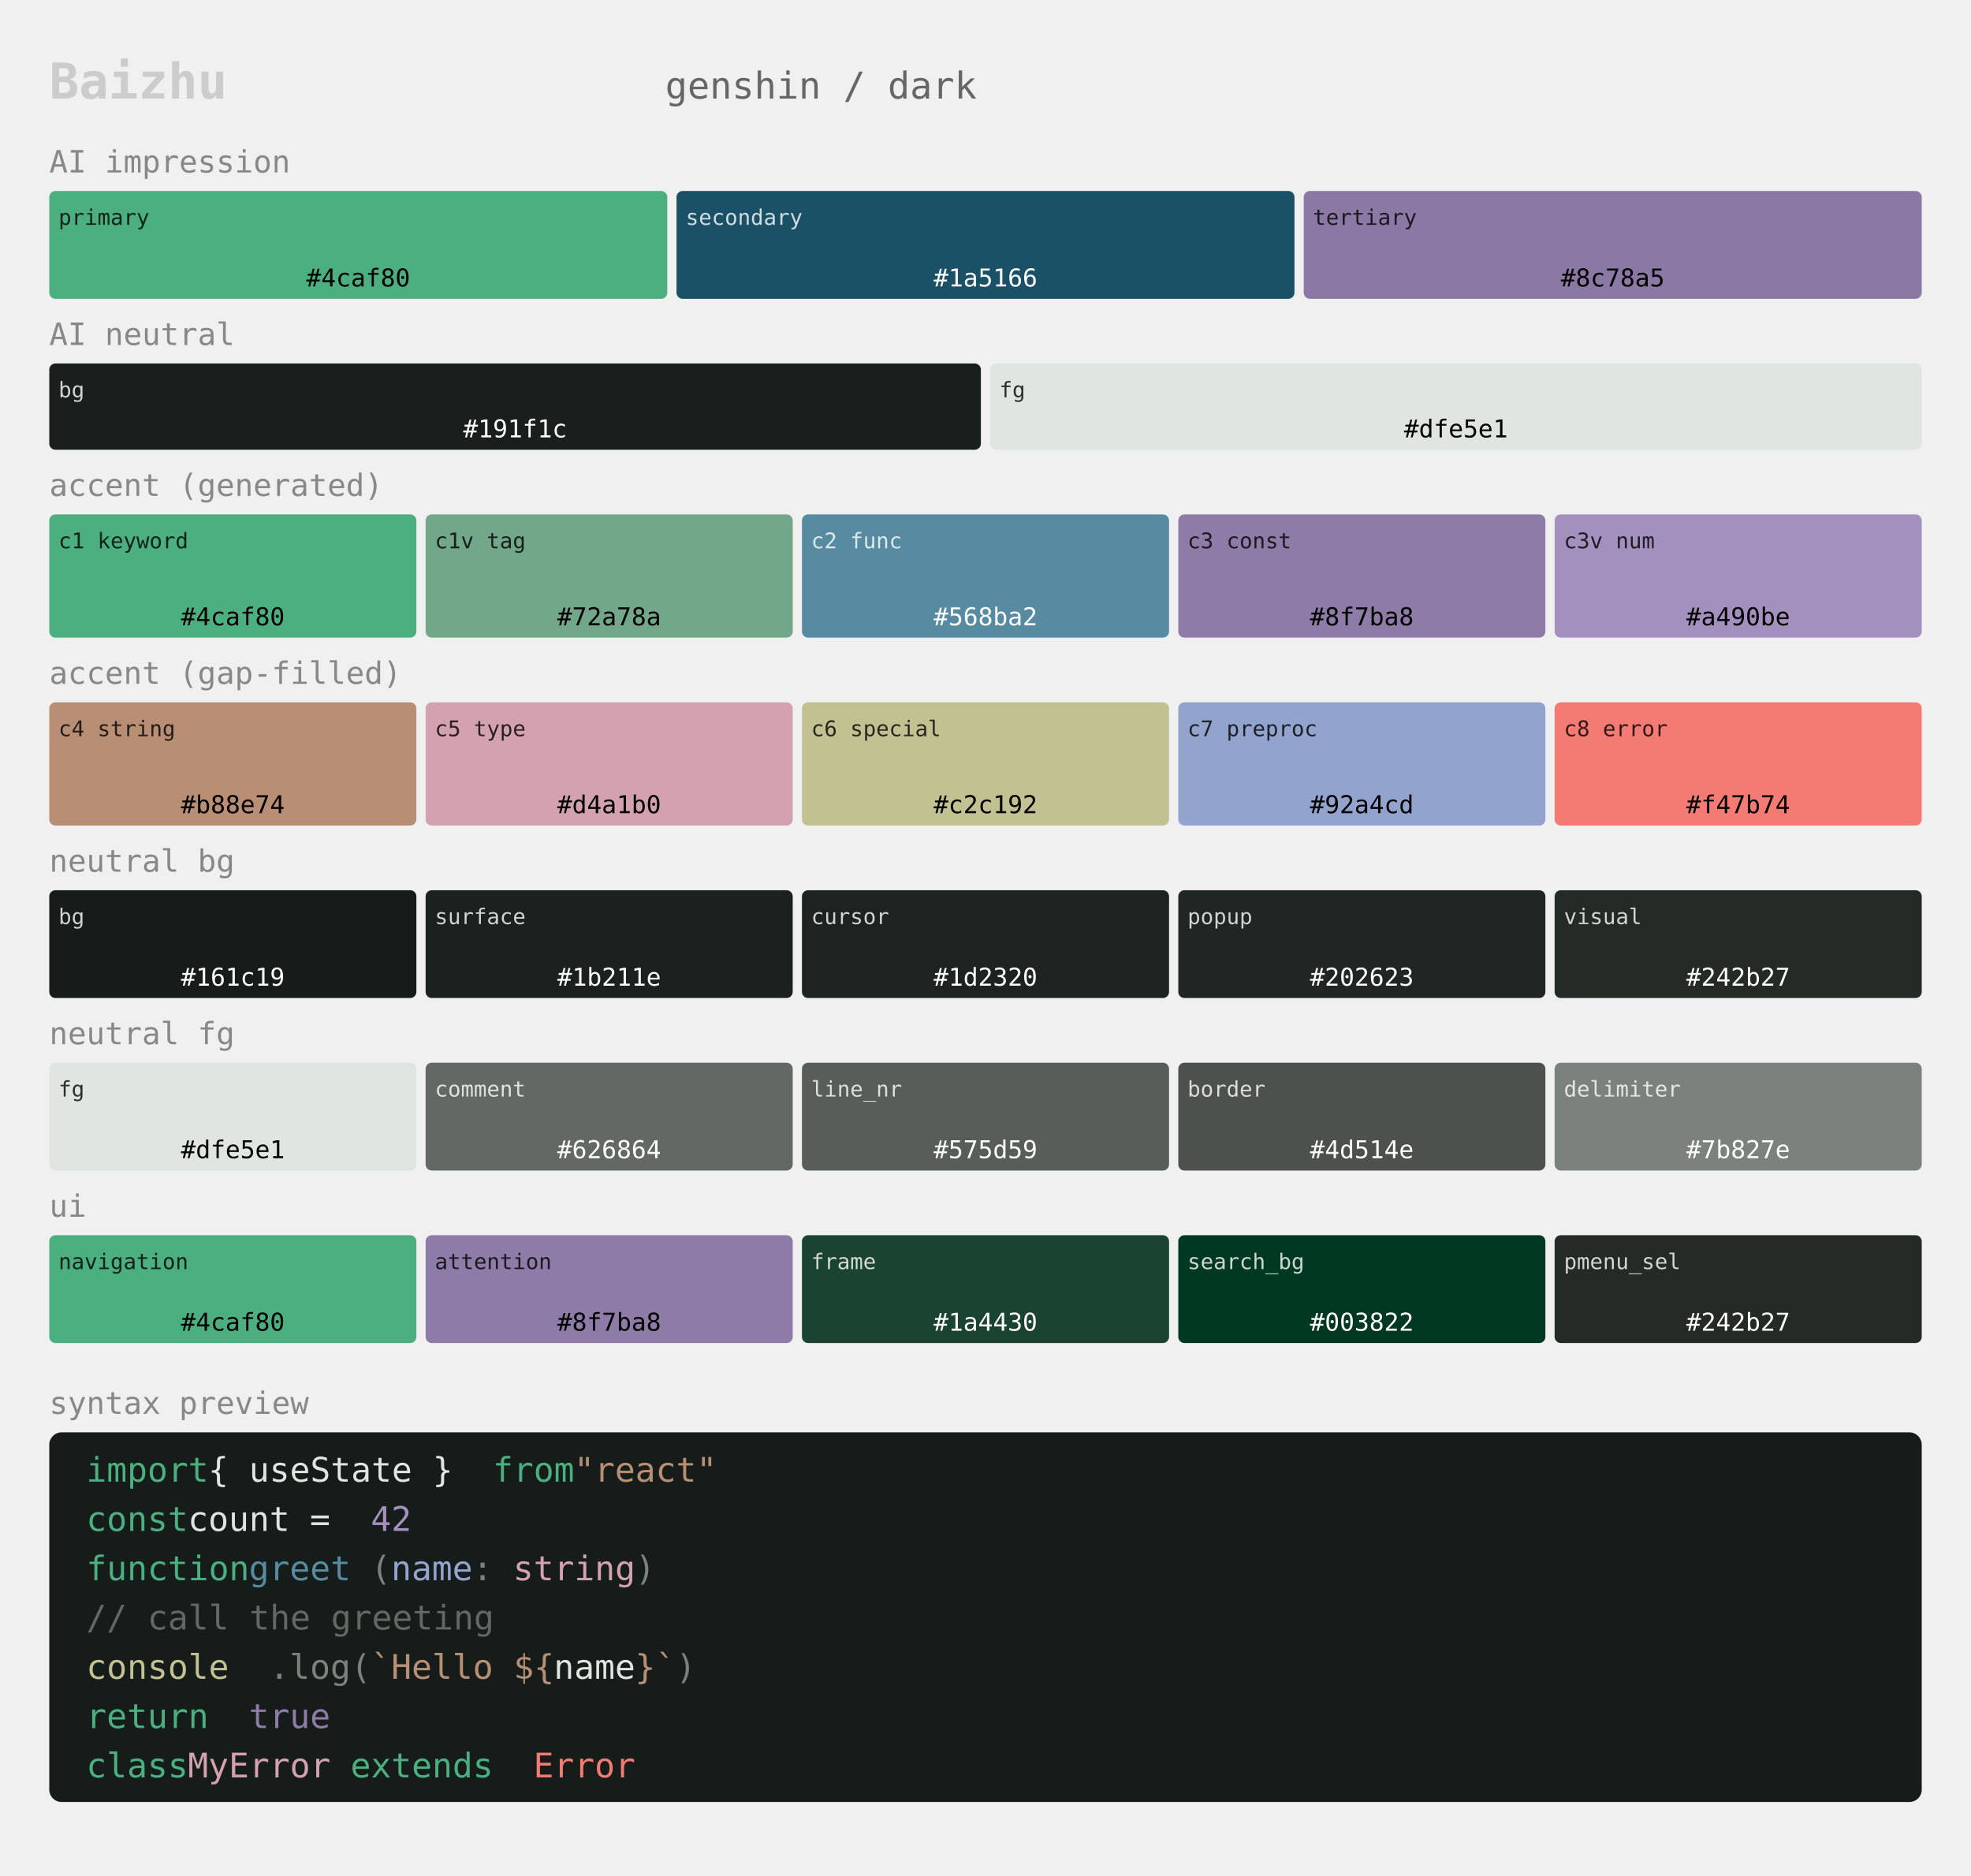
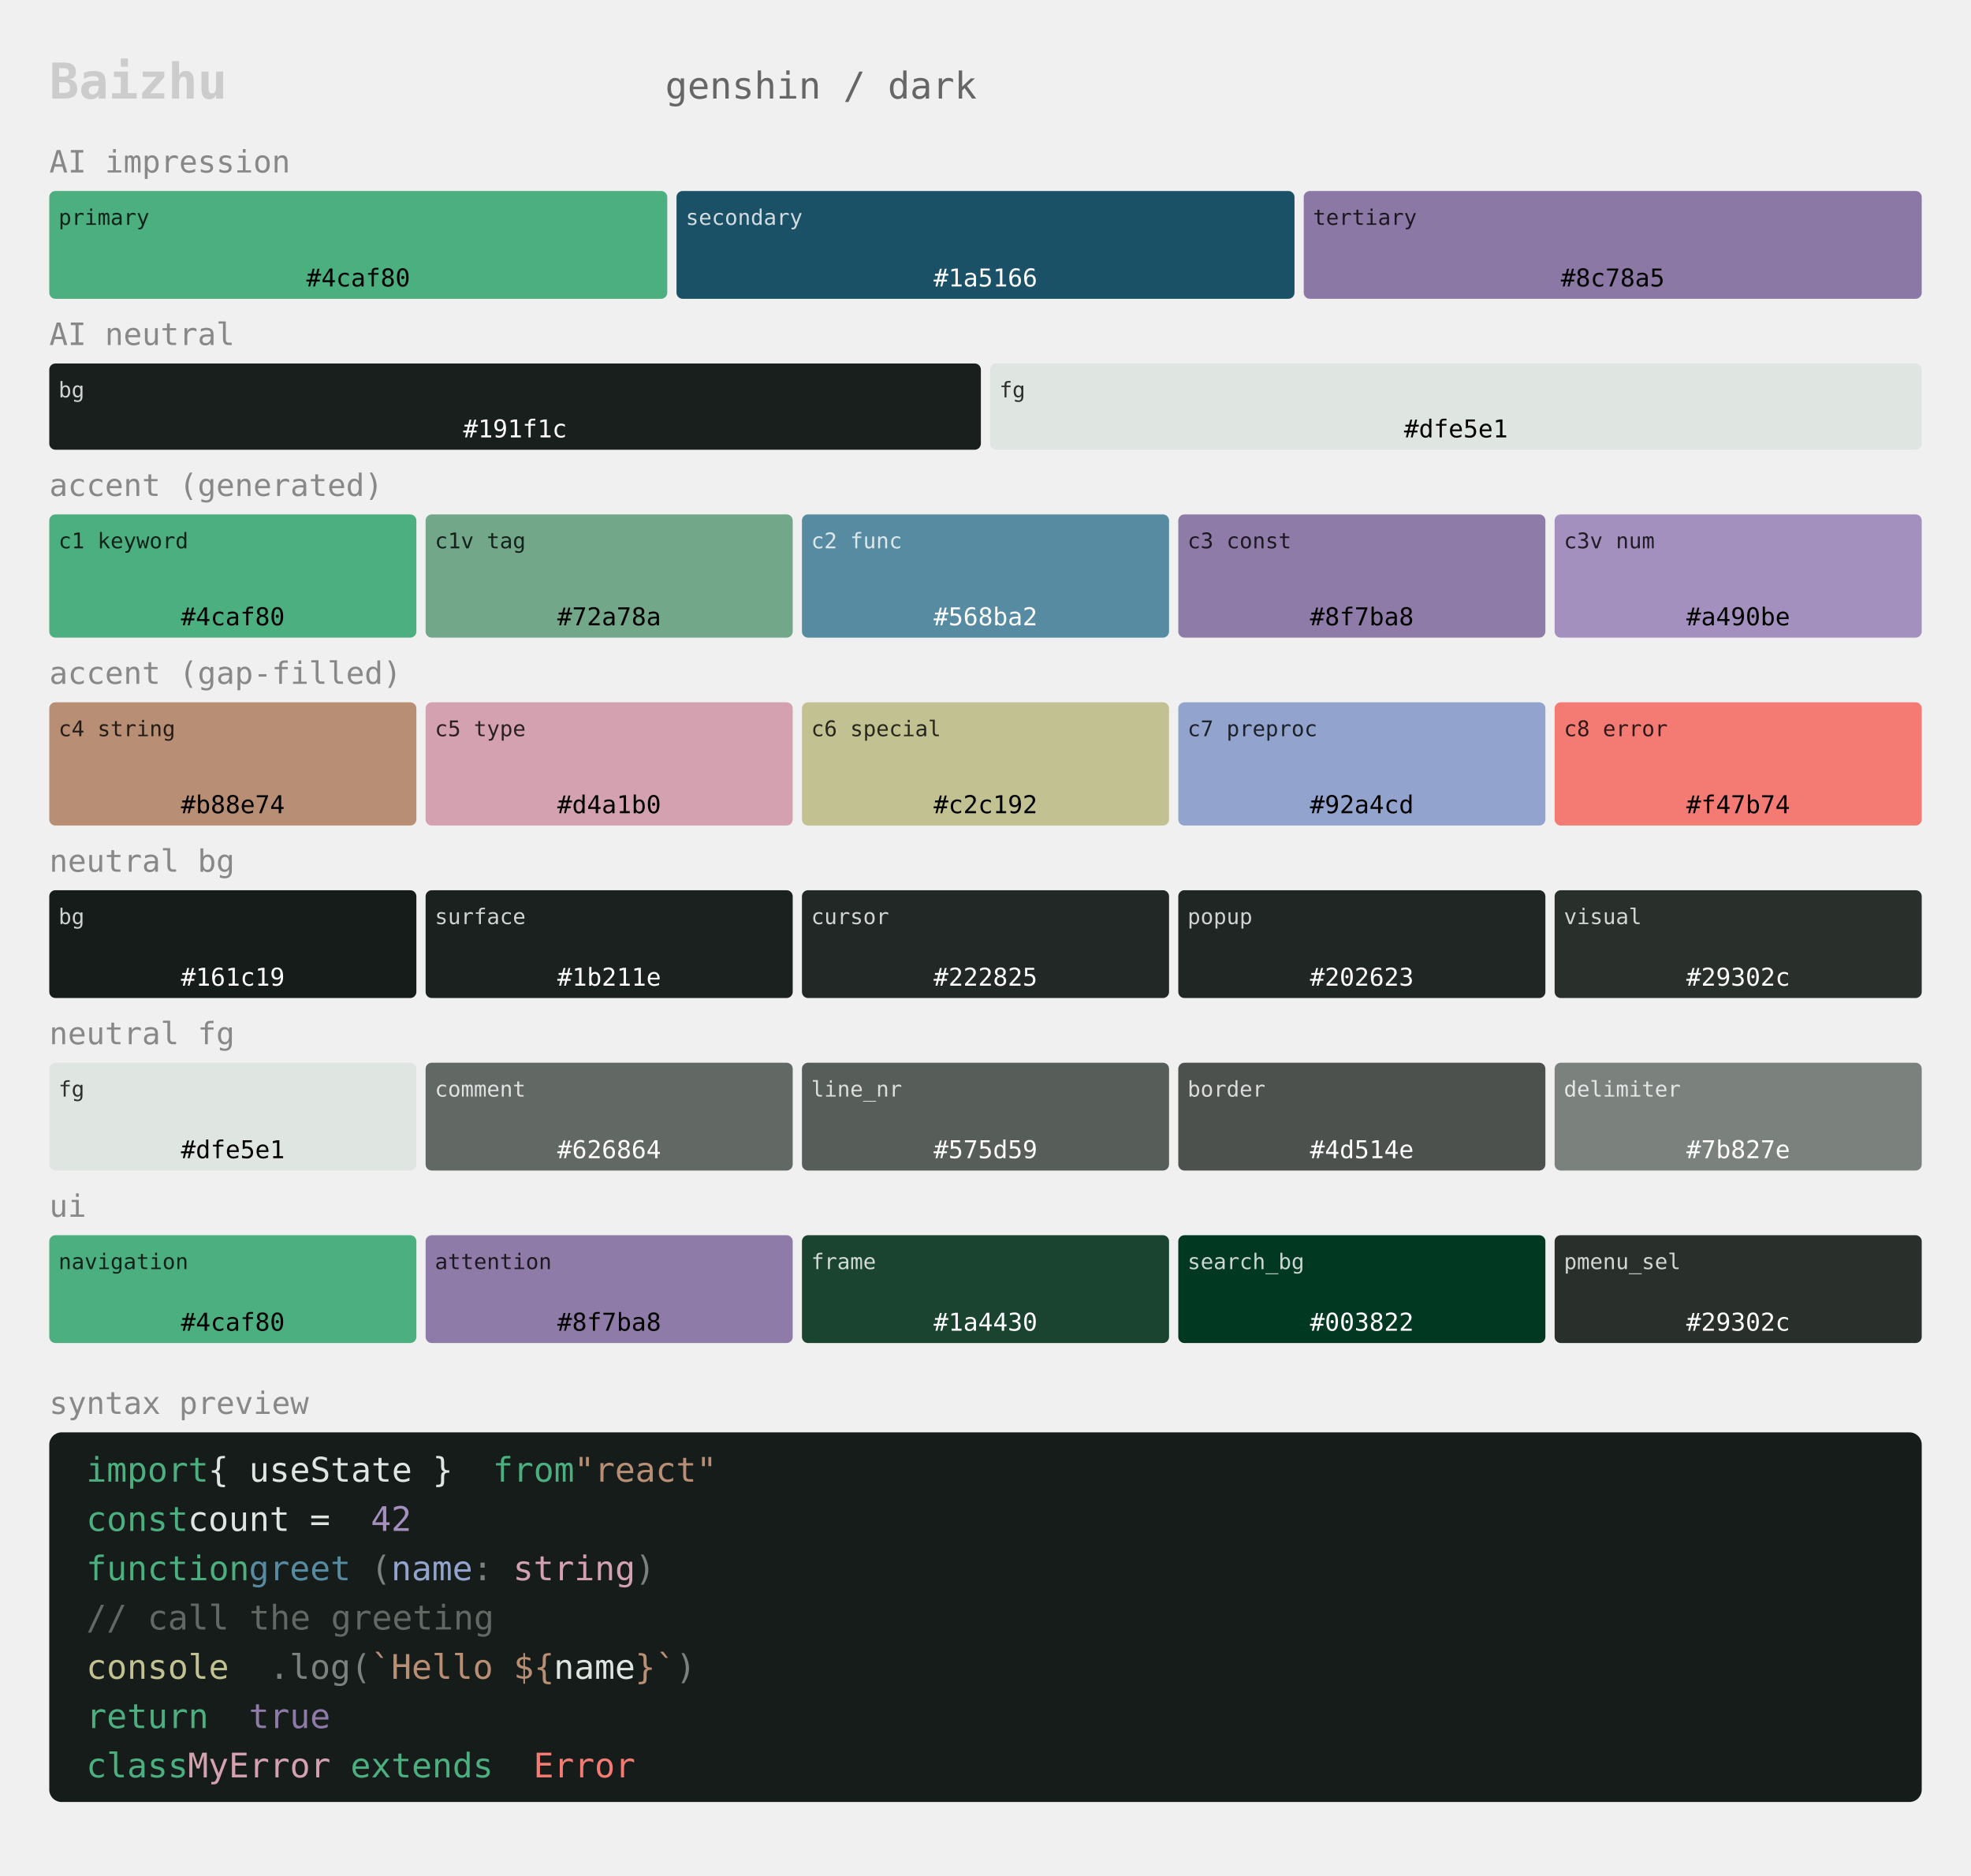
<svg xmlns="http://www.w3.org/2000/svg" width="640" height="609" style="background:#0a0a0a; font-family:ui-monospace,monospace;">
  <text x="16" y="32" fill="#ccc" font-size="16" font-weight="bold">Baizhu</text>
  <text x="216" y="32" fill="#666" font-size="12">genshin / dark</text>
  <text x="16" y="56" fill="#888" font-size="10">AI impression</text>
  <rect x="16" y="62" width="200.667" height="35" fill="#4caf80" rx="2" />
  <text x="19" y="73" fill="#000000" font-size="7" opacity="0.8">primary</text>
  <text x="116.333" y="93" fill="#000000" font-size="8" text-anchor="middle">#4caf80</text>
  <rect x="219.667" y="62" width="200.667" height="35" fill="#1a5166" rx="2" />
  <text x="222.667" y="73" fill="#ffffff" font-size="7" opacity="0.8">secondary</text>
  <text x="320" y="93" fill="#ffffff" font-size="8" text-anchor="middle">#1a5166</text>
  <rect x="423.333" y="62" width="200.667" height="35" fill="#8c78a5" rx="2" />
  <text x="426.333" y="73" fill="#000000" font-size="7" opacity="0.8">tertiary</text>
  <text x="523.667" y="93" fill="#000000" font-size="8" text-anchor="middle">#8c78a5</text>
  <text x="16" y="112" fill="#888" font-size="10">AI neutral</text>
  <rect x="16" y="118" width="302.5" height="28" fill="#191f1c" rx="2" />
  <text x="19" y="129" fill="#ffffff" font-size="7" opacity="0.8">bg</text>
  <text x="167.25" y="142" fill="#ffffff" font-size="8" text-anchor="middle">#191f1c</text>
  <rect x="321.5" y="118" width="302.5" height="28" fill="#dfe5e1" rx="2" />
  <text x="324.5" y="129" fill="#000000" font-size="7" opacity="0.8">fg</text>
  <text x="472.75" y="142" fill="#000000" font-size="8" text-anchor="middle">#dfe5e1</text>
  <text x="16" y="161" fill="#888" font-size="10">accent (generated)</text>
  <rect x="16" y="167" width="119.2" height="40" fill="#4caf80" rx="2" />
  <text x="19" y="178" fill="#000000" font-size="7" opacity="0.8">c1 keyword</text>
  <text x="75.6" y="203" fill="#000000" font-size="8" text-anchor="middle">#4caf80</text>
  <rect x="138.2" y="167" width="119.2" height="40" fill="#72a78a" rx="2" />
  <text x="141.2" y="178" fill="#000000" font-size="7" opacity="0.8">c1v tag</text>
  <text x="197.8" y="203" fill="#000000" font-size="8" text-anchor="middle">#72a78a</text>
  <rect x="260.4" y="167" width="119.2" height="40" fill="#568ba2" rx="2" />
  <text x="263.4" y="178" fill="#ffffff" font-size="7" opacity="0.8">c2 func</text>
  <text x="320" y="203" fill="#ffffff" font-size="8" text-anchor="middle">#568ba2</text>
  <rect x="382.6" y="167" width="119.2" height="40" fill="#8f7ba8" rx="2" />
  <text x="385.6" y="178" fill="#000000" font-size="7" opacity="0.8">c3 const</text>
  <text x="442.2" y="203" fill="#000000" font-size="8" text-anchor="middle">#8f7ba8</text>
  <rect x="504.8" y="167" width="119.2" height="40" fill="#a490be" rx="2" />
  <text x="507.8" y="178" fill="#000000" font-size="7" opacity="0.8">c3v num</text>
  <text x="564.4" y="203" fill="#000000" font-size="8" text-anchor="middle">#a490be</text>
  <text x="16" y="222" fill="#888" font-size="10">accent (gap-filled)</text>
  <rect x="16" y="228" width="119.2" height="40" fill="#b88e74" rx="2" />
  <text x="19" y="239" fill="#000000" font-size="7" opacity="0.8">c4 string</text>
  <text x="75.6" y="264" fill="#000000" font-size="8" text-anchor="middle">#b88e74</text>
  <rect x="138.2" y="228" width="119.2" height="40" fill="#d4a1b0" rx="2" />
  <text x="141.2" y="239" fill="#000000" font-size="7" opacity="0.8">c5 type</text>
  <text x="197.8" y="264" fill="#000000" font-size="8" text-anchor="middle">#d4a1b0</text>
  <rect x="260.4" y="228" width="119.2" height="40" fill="#c2c192" rx="2" />
  <text x="263.4" y="239" fill="#000000" font-size="7" opacity="0.8">c6 special</text>
  <text x="320" y="264" fill="#000000" font-size="8" text-anchor="middle">#c2c192</text>
  <rect x="382.6" y="228" width="119.2" height="40" fill="#92a4cd" rx="2" />
  <text x="385.6" y="239" fill="#000000" font-size="7" opacity="0.8">c7 preproc</text>
  <text x="442.2" y="264" fill="#000000" font-size="8" text-anchor="middle">#92a4cd</text>
  <rect x="504.8" y="228" width="119.2" height="40" fill="#f47b74" rx="2" />
  <text x="507.8" y="239" fill="#000000" font-size="7" opacity="0.8">c8 error</text>
  <text x="564.4" y="264" fill="#000000" font-size="8" text-anchor="middle">#f47b74</text>
  <text x="16" y="283" fill="#888" font-size="10">neutral bg</text>
  <rect x="16" y="289" width="119.2" height="35" fill="#161c19" rx="2" />
  <text x="19" y="300" fill="#ffffff" font-size="7" opacity="0.8">bg</text>
  <text x="75.6" y="320" fill="#ffffff" font-size="8" text-anchor="middle">#161c19</text>
  <rect x="138.2" y="289" width="119.2" height="35" fill="#1b211e" rx="2" />
  <text x="141.2" y="300" fill="#ffffff" font-size="7" opacity="0.8">surface</text>
  <text x="197.8" y="320" fill="#ffffff" font-size="8" text-anchor="middle">#1b211e</text>
-   <rect x="260.4" y="289" width="119.2" height="35" fill="#1d2320" rx="2" />
+   <rect x="260.4" y="289" width="119.2" height="35" fill="#222825" rx="2" />
  <text x="263.4" y="300" fill="#ffffff" font-size="7" opacity="0.8">cursor</text>
-   <text x="320" y="320" fill="#ffffff" font-size="8" text-anchor="middle">#1d2320</text>
+   <text x="320" y="320" fill="#ffffff" font-size="8" text-anchor="middle">#222825</text>
  <rect x="382.6" y="289" width="119.2" height="35" fill="#202623" rx="2" />
  <text x="385.6" y="300" fill="#ffffff" font-size="7" opacity="0.8">popup</text>
  <text x="442.2" y="320" fill="#ffffff" font-size="8" text-anchor="middle">#202623</text>
-   <rect x="504.8" y="289" width="119.2" height="35" fill="#242b27" rx="2" />
+   <rect x="504.8" y="289" width="119.2" height="35" fill="#29302c" rx="2" />
  <text x="507.8" y="300" fill="#ffffff" font-size="7" opacity="0.8">visual</text>
-   <text x="564.4" y="320" fill="#ffffff" font-size="8" text-anchor="middle">#242b27</text>
+   <text x="564.4" y="320" fill="#ffffff" font-size="8" text-anchor="middle">#29302c</text>
  <text x="16" y="339" fill="#888" font-size="10">neutral fg</text>
  <rect x="16" y="345" width="119.2" height="35" fill="#dfe5e1" rx="2" />
  <text x="19" y="356" fill="#000000" font-size="7" opacity="0.8">fg</text>
  <text x="75.6" y="376" fill="#000000" font-size="8" text-anchor="middle">#dfe5e1</text>
  <rect x="138.2" y="345" width="119.2" height="35" fill="#626864" rx="2" />
  <text x="141.2" y="356" fill="#ffffff" font-size="7" opacity="0.8">comment</text>
  <text x="197.8" y="376" fill="#ffffff" font-size="8" text-anchor="middle">#626864</text>
  <rect x="260.4" y="345" width="119.2" height="35" fill="#575d59" rx="2" />
  <text x="263.4" y="356" fill="#ffffff" font-size="7" opacity="0.8">line_nr</text>
  <text x="320" y="376" fill="#ffffff" font-size="8" text-anchor="middle">#575d59</text>
  <rect x="382.6" y="345" width="119.2" height="35" fill="#4d514e" rx="2" />
  <text x="385.6" y="356" fill="#ffffff" font-size="7" opacity="0.8">border</text>
  <text x="442.2" y="376" fill="#ffffff" font-size="8" text-anchor="middle">#4d514e</text>
  <rect x="504.8" y="345" width="119.2" height="35" fill="#7b827e" rx="2" />
  <text x="507.8" y="356" fill="#ffffff" font-size="7" opacity="0.8">delimiter</text>
  <text x="564.4" y="376" fill="#ffffff" font-size="8" text-anchor="middle">#7b827e</text>
  <text x="16" y="395" fill="#888" font-size="10">ui</text>
  <rect x="16" y="401" width="119.2" height="35" fill="#4caf80" rx="2" />
  <text x="19" y="412" fill="#000000" font-size="7" opacity="0.8">navigation</text>
  <text x="75.6" y="432" fill="#000000" font-size="8" text-anchor="middle">#4caf80</text>
  <rect x="138.2" y="401" width="119.2" height="35" fill="#8f7ba8" rx="2" />
  <text x="141.2" y="412" fill="#000000" font-size="7" opacity="0.8">attention</text>
  <text x="197.8" y="432" fill="#000000" font-size="8" text-anchor="middle">#8f7ba8</text>
  <rect x="260.4" y="401" width="119.2" height="35" fill="#1a4430" rx="2" />
  <text x="263.4" y="412" fill="#ffffff" font-size="7" opacity="0.8">frame</text>
  <text x="320" y="432" fill="#ffffff" font-size="8" text-anchor="middle">#1a4430</text>
  <rect x="382.6" y="401" width="119.2" height="35" fill="#003822" rx="2" />
  <text x="385.6" y="412" fill="#ffffff" font-size="7" opacity="0.8">search_bg</text>
  <text x="442.2" y="432" fill="#ffffff" font-size="8" text-anchor="middle">#003822</text>
-   <rect x="504.8" y="401" width="119.2" height="35" fill="#242b27" rx="2" />
+   <rect x="504.8" y="401" width="119.2" height="35" fill="#29302c" rx="2" />
  <text x="507.8" y="412" fill="#ffffff" font-size="7" opacity="0.8">pmenu_sel</text>
-   <text x="564.4" y="432" fill="#ffffff" font-size="8" text-anchor="middle">#242b27</text>
+   <text x="564.4" y="432" fill="#ffffff" font-size="8" text-anchor="middle">#29302c</text>
  <text x="16" y="459" fill="#888" font-size="10">syntax preview</text>
  <rect x="16" y="465" width="608" height="120" fill="#161c19" rx="4" />
  <text x="28" y="481" fill="#4caf80" font-size="11" font-family="monospace">import</text>
  <text x="67.6" y="481" fill="#dfe5e1" font-size="11" font-family="monospace"> { useState } </text>
  <text x="160" y="481" fill="#4caf80" font-size="11" font-family="monospace">from</text>
  <text x="186.4" y="481" fill="#b88e74" font-size="11" font-family="monospace"> "react"</text>
  <text x="28" y="497" fill="#4caf80" font-size="11" font-family="monospace">const</text>
  <text x="61" y="497" fill="#dfe5e1" font-size="11" font-family="monospace"> count</text>
  <text x="100.6" y="497" fill="#dfe5e1" font-size="11" font-family="monospace"> = </text>
  <text x="120.4" y="497" fill="#a490be" font-size="11" font-family="monospace">42</text>
  <text x="28" y="513" fill="#4caf80" font-size="11" font-family="monospace">function</text>
  <text x="80.8" y="513" fill="#568ba2" font-size="11" font-family="monospace"> greet</text>
  <text x="120.4" y="513" fill="#7b827e" font-size="11" font-family="monospace">(</text>
  <text x="127" y="513" fill="#92a4cd" font-size="11" font-family="monospace">name</text>
  <text x="153.4" y="513" fill="#7b827e" font-size="11" font-family="monospace">: </text>
  <text x="166.6" y="513" fill="#d4a1b0" font-size="11" font-family="monospace">string</text>
  <text x="206.2" y="513" fill="#7b827e" font-size="11" font-family="monospace">)</text>
  <text x="28" y="529" fill="#626864" font-size="11" font-family="monospace">  // call the greeting</text>
  <text x="28" y="545" fill="#c2c192" font-size="11" font-family="monospace">  console</text>
  <text x="87.4" y="545" fill="#7b827e" font-size="11" font-family="monospace">.log(</text>
  <text x="120.4" y="545" fill="#b88e74" font-size="11" font-family="monospace">`Hello ${</text>
  <text x="179.8" y="545" fill="#dfe5e1" font-size="11" font-family="monospace">name</text>
  <text x="206.2" y="545" fill="#b88e74" font-size="11" font-family="monospace">}`</text>
  <text x="219.4" y="545" fill="#7b827e" font-size="11" font-family="monospace">)</text>
  <text x="28" y="561" fill="#4caf80" font-size="11" font-family="monospace">  return</text>
  <text x="80.8" y="561" fill="#8f7ba8" font-size="11" font-family="monospace"> true</text>
  <text x="28" y="577" fill="#4caf80" font-size="11" font-family="monospace">class</text>
  <text x="61" y="577" fill="#d4a1b0" font-size="11" font-family="monospace"> MyError</text>
  <text x="113.8" y="577" fill="#4caf80" font-size="11" font-family="monospace"> extends </text>
  <text x="173.2" y="577" fill="#f47b74" font-size="11" font-family="monospace">Error</text>
</svg>
